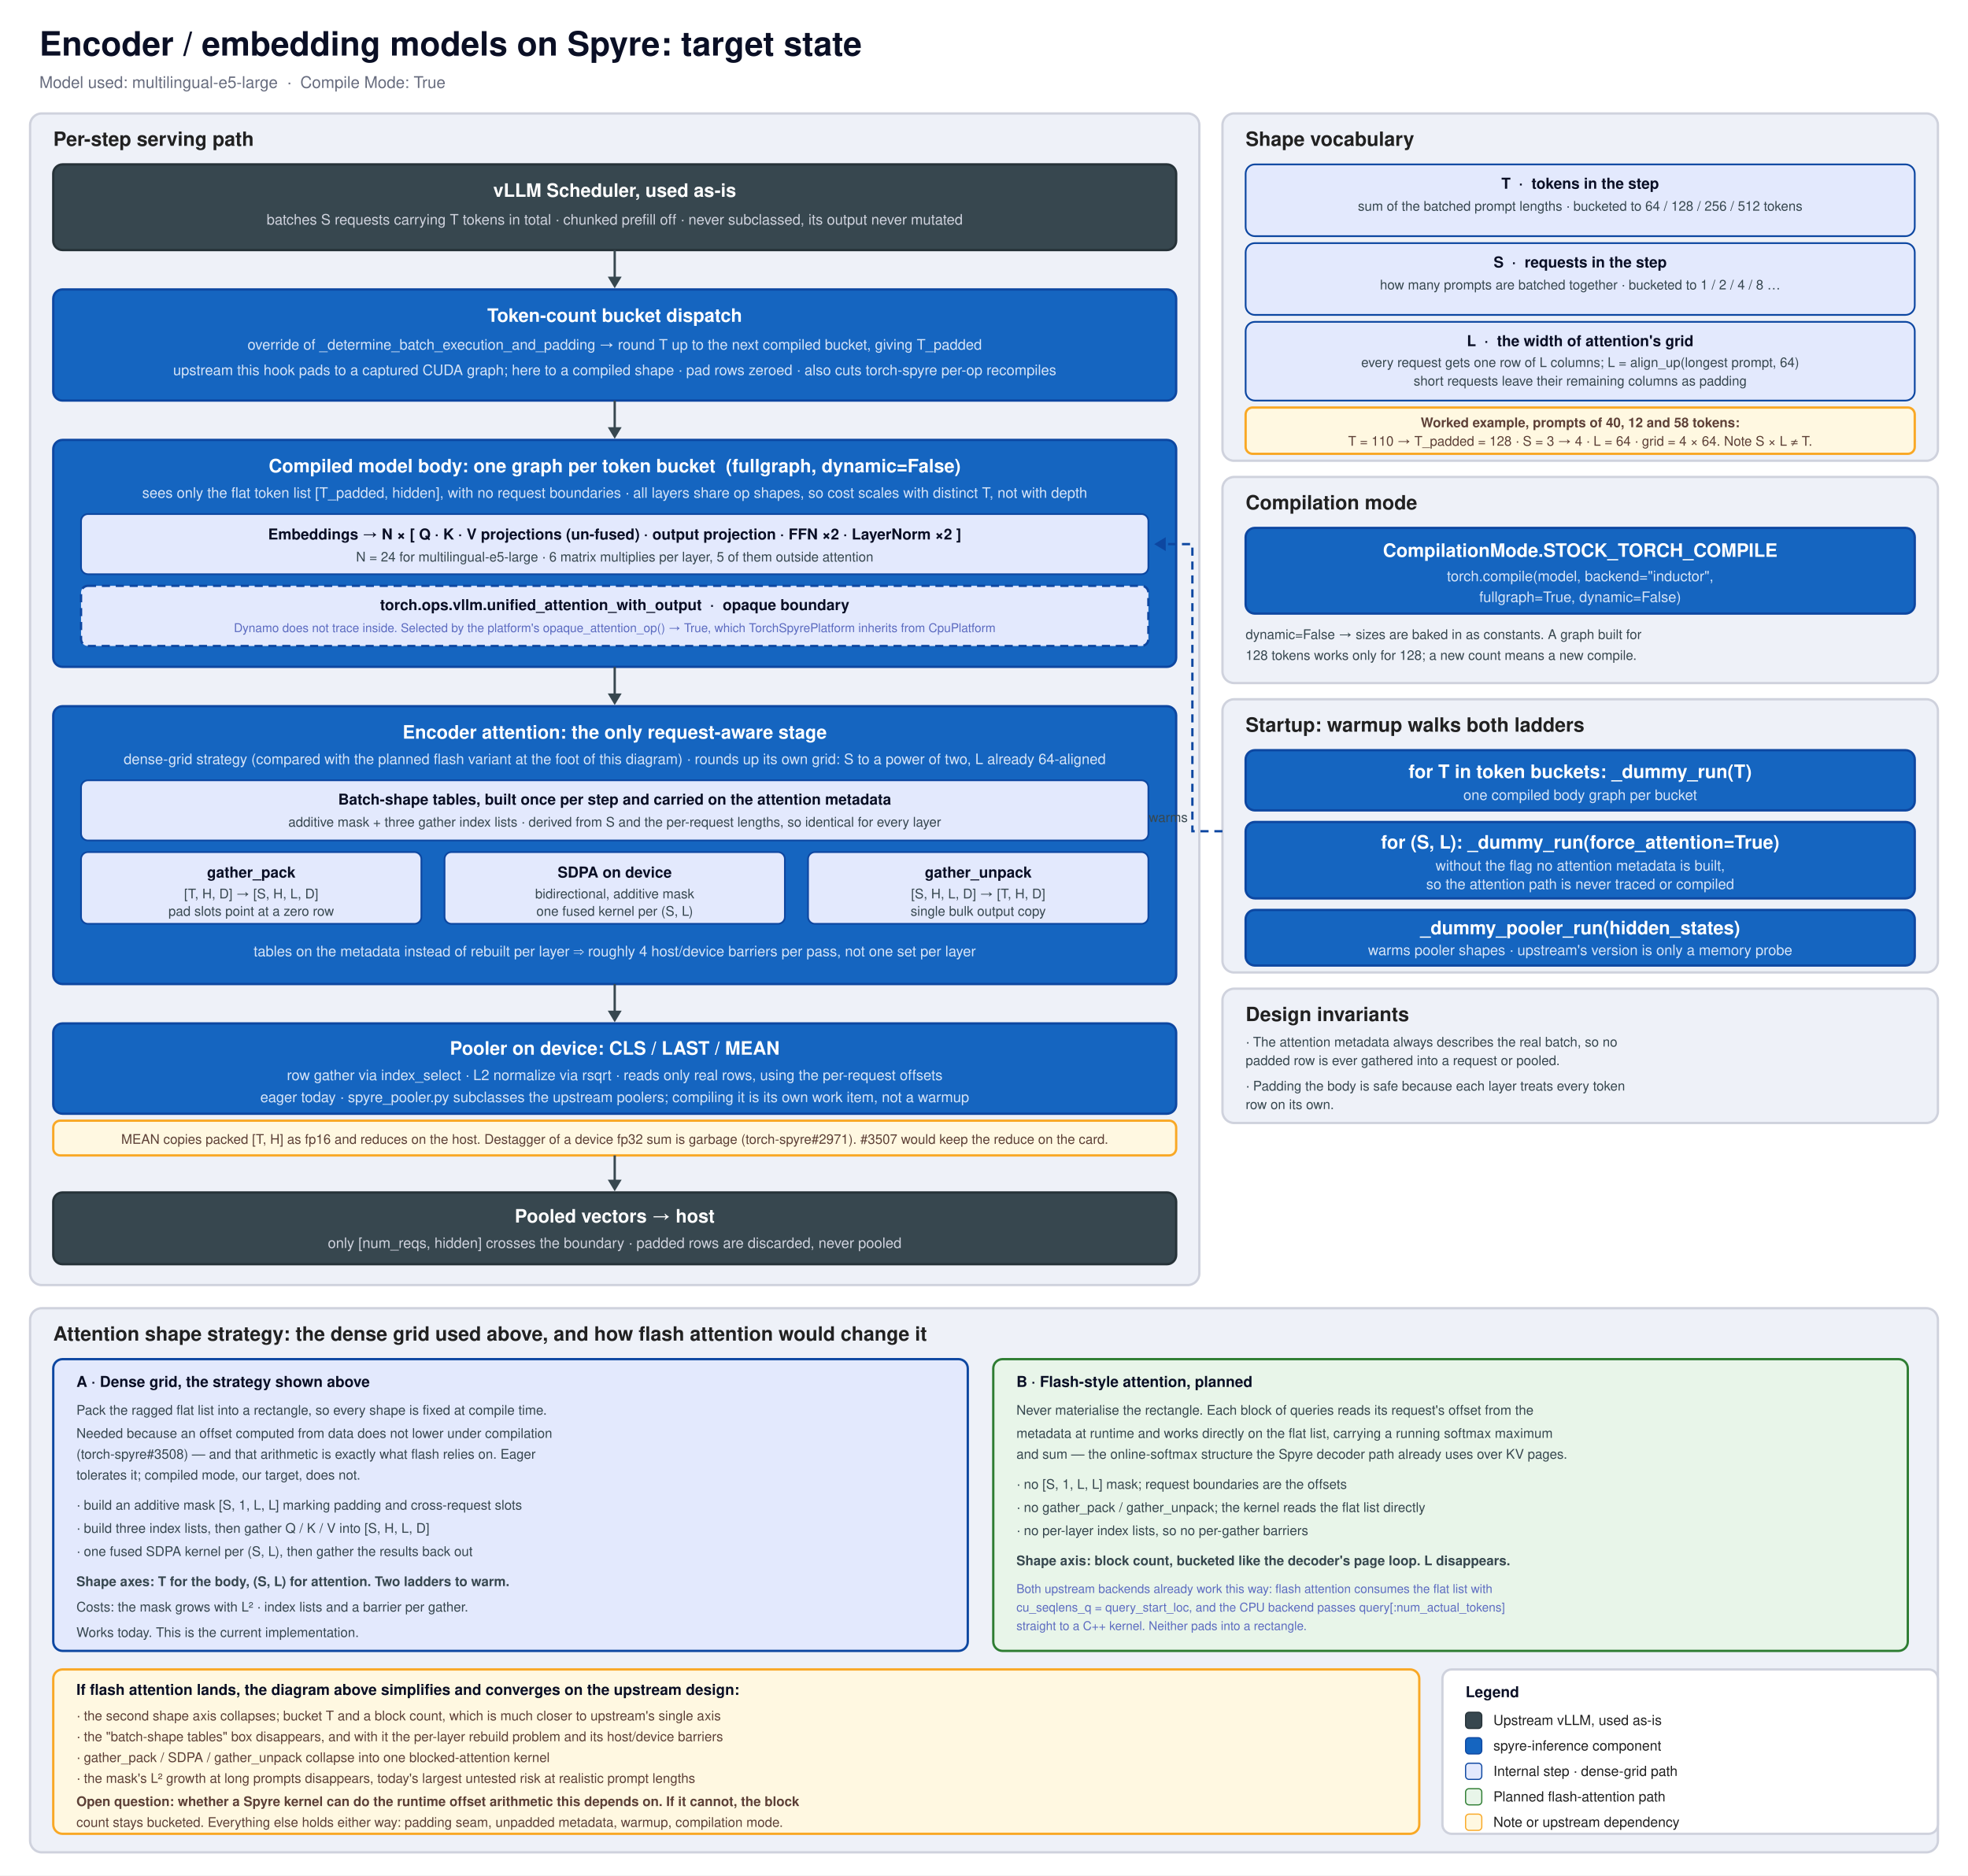
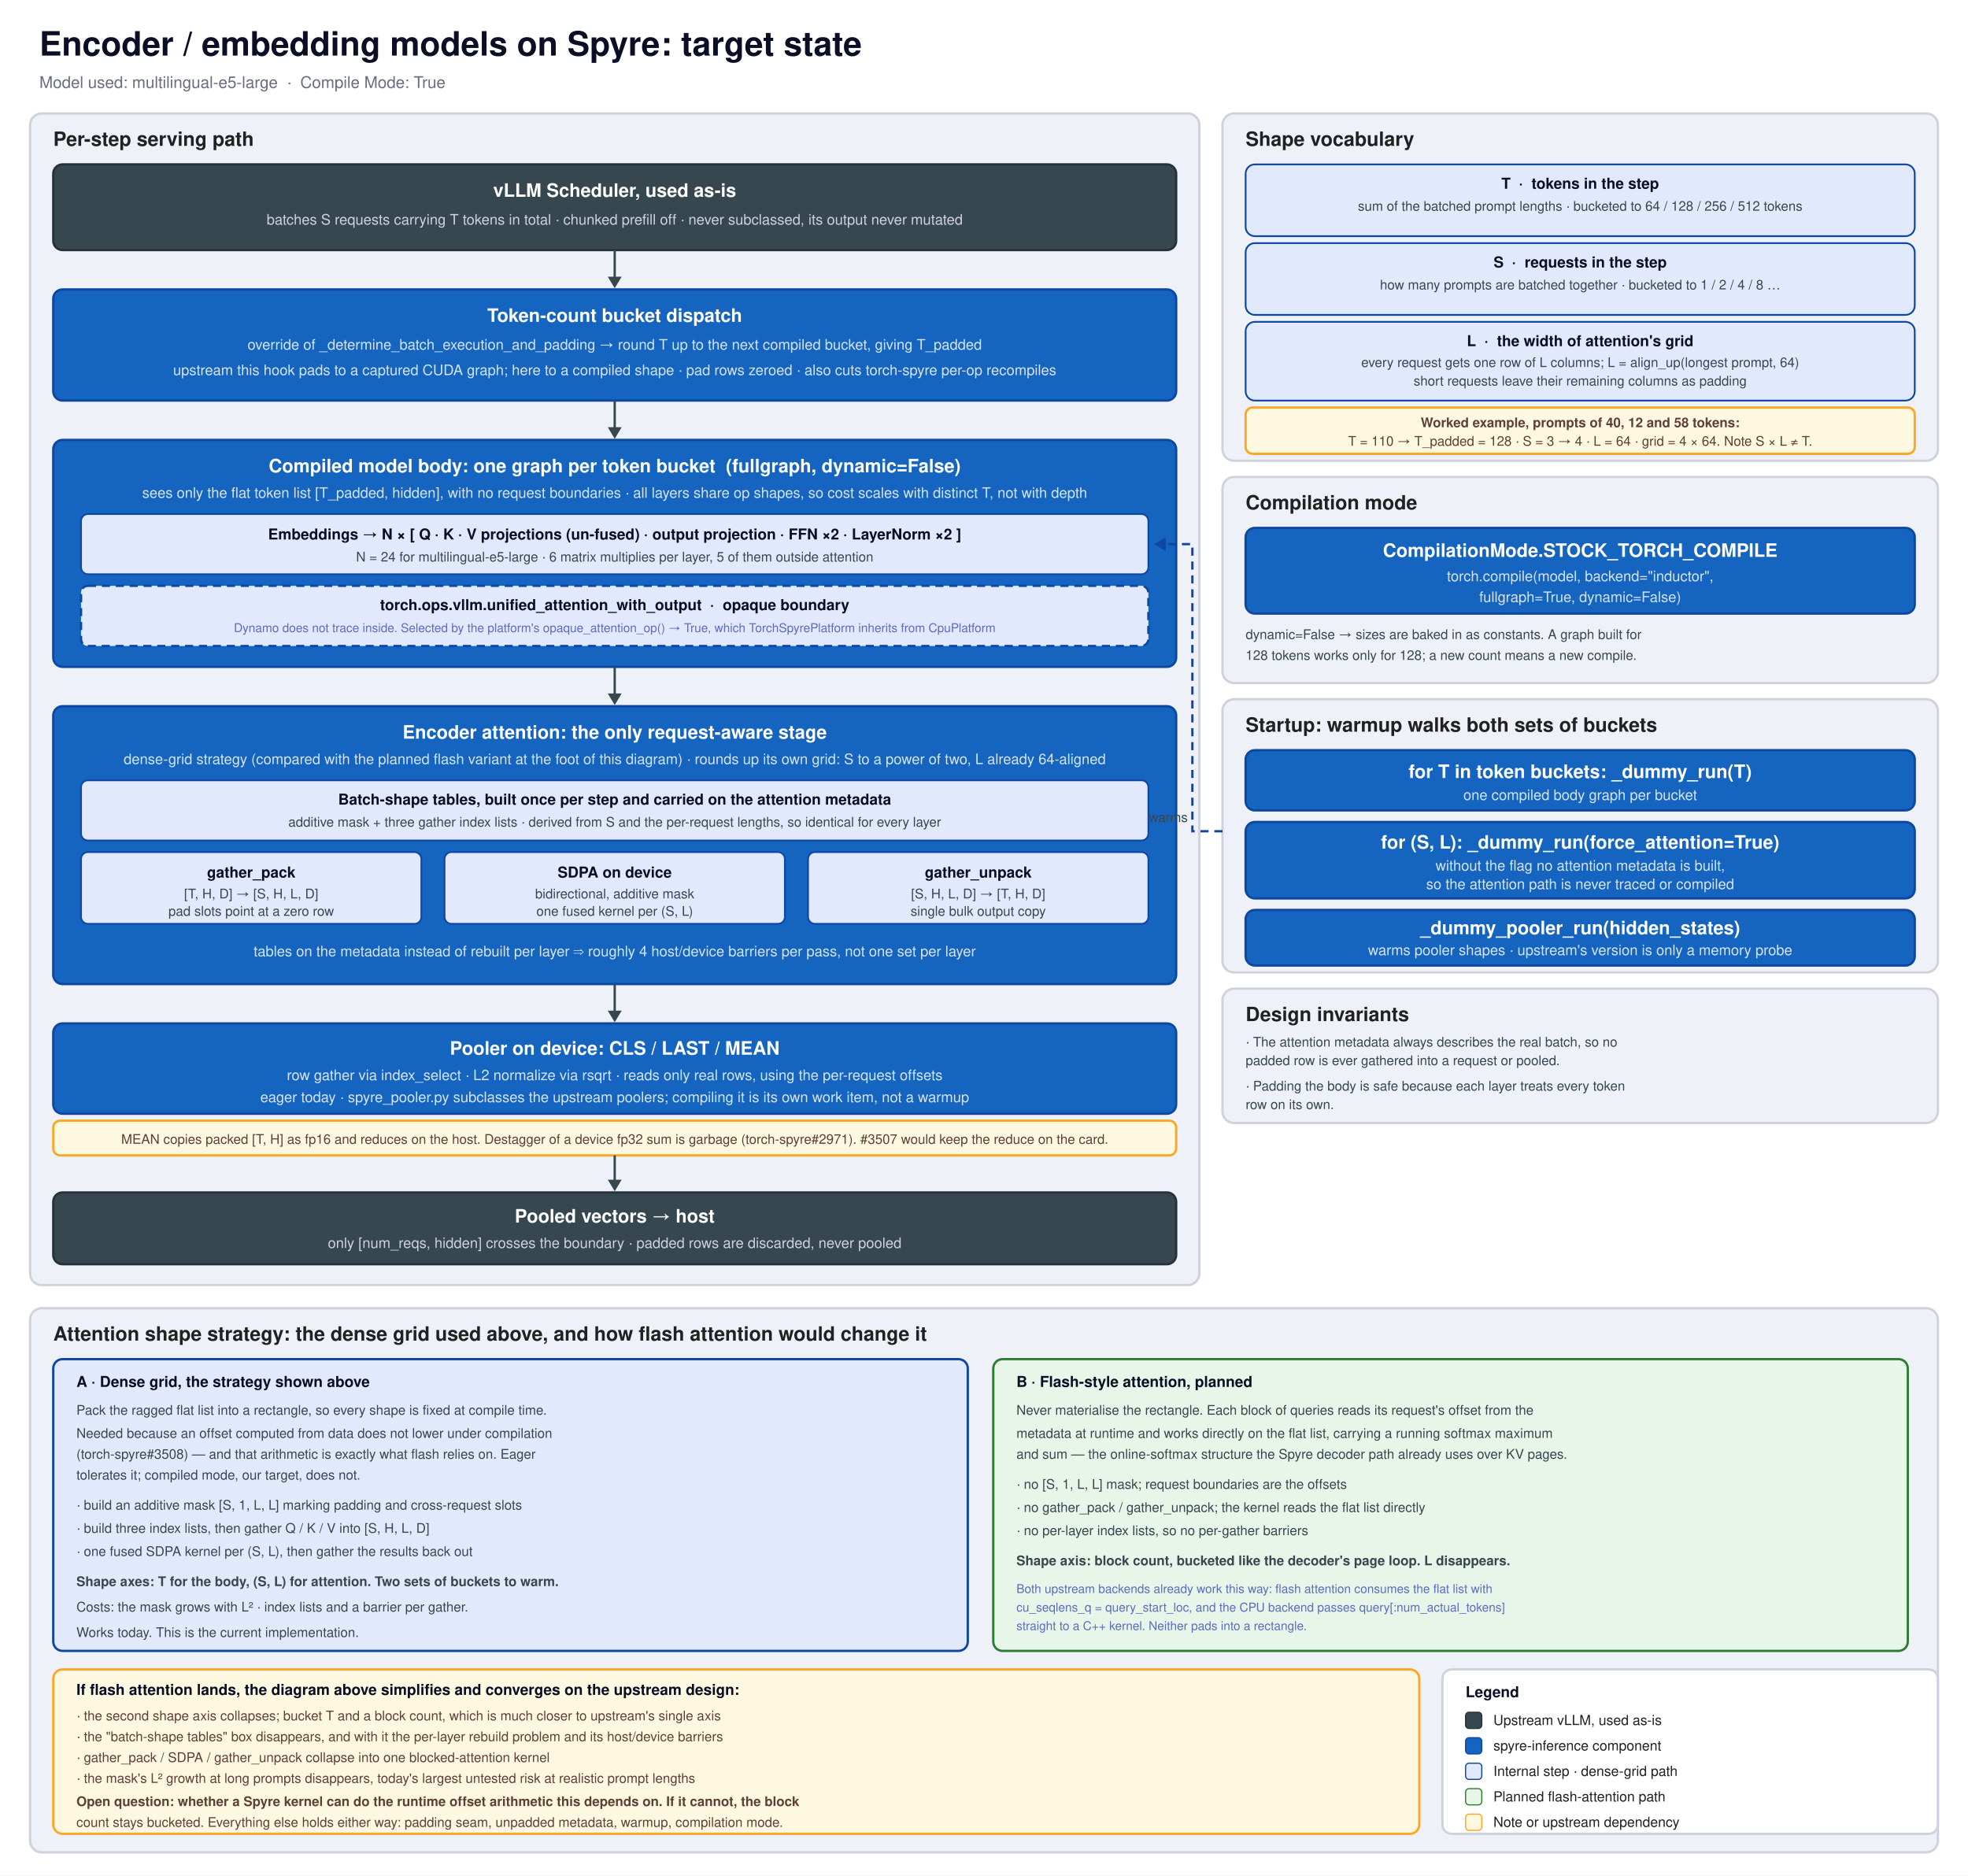
<svg xmlns="http://www.w3.org/2000/svg" width="1700" height="1620" viewBox="0 0 1700 1620" preserveAspectRatio="xMinYMin meet">
  <defs>
    <marker id="arrow" markerWidth="10" markerHeight="12" refX="7" refY="6" viewBox="0 0 10 12" orient="auto" markerUnits="userSpaceOnUse">
      <polygon points="0,0 10,6 0,12" fill="#37474f" />
    </marker>
    <marker id="arrow-dash" markerWidth="10" markerHeight="12" refX="7" refY="6" viewBox="0 0 10 12" orient="auto" markerUnits="userSpaceOnUse">
      <polygon points="0,0 10,6 0,12" fill="#0d47a1" />
    </marker>
    <style type="text/css">
      .t { font-family: -apple-system, BlinkMacSystemFont, "Segoe UI", Helvetica, Arial, sans-serif; }
      .hd { font-size: 29px; font-weight: 700; fill: #0A0F25; }
      .sub { font-size: 14px; fill: #676C7E; }
      .sect { font-size: 17px; font-weight: 700; fill: #212121; }
      .bt { font-size: 16px; font-weight: 700; fill: #ffffff; }
      .bd { font-size: 12.5px; fill: #CFD2DD; }
      .bdl { font-size: 12.5px; fill: #D6E4F7; }
      .it { font-size: 13px; font-weight: 700; fill: #0A0F25; }
      .id { font-size: 11.5px; fill: #37474f; }
      .src { font-size: 10.5px; fill: #5c6bc0; }
      .lg { font-size: 12px; fill: #212121; }
      .note { font-size: 11.5px; fill: #5d4037; }
      .edge { stroke: #37474f; stroke-width: 2; fill: none; }
    </style>
  </defs>
  <rect x="0" y="0" width="1700" height="1620" fill="#FFFFFF" />
  <text class="t hd" x="34" y="48">Encoder / embedding models on Spyre: target state</text>
  <text class="t sub" x="34" y="76">Model used: multilingual-e5-large  ·  Compile Mode: True</text>
  <rect x="26" y="98" width="1010" height="1012" rx="10" fill="#EEF1F8" stroke="#CFD2DD" stroke-width="2" />
  <text class="t sect" x="46" y="126">Per-step serving path</text>
  <rect x="46" y="142" width="970" height="74" rx="8" fill="#37474f" stroke="#263238" stroke-width="2" />
  <text class="t bt" x="531" y="170" text-anchor="middle">vLLM Scheduler, used as-is</text>
  <text class="t bd" x="531" y="194" text-anchor="middle">batches S requests carrying T tokens in total · chunked prefill off · never subclassed, its output never mutated</text>
  <path class="edge" d="M 531 216 V 246" marker-end="url(#arrow)" />
  <rect x="46" y="250" width="970" height="96" rx="8" fill="#1565c0" stroke="#0d47a1" stroke-width="2" />
  <text class="t bt" x="531" y="278" text-anchor="middle">Token-count bucket dispatch</text>
  <text class="t bdl" x="531" y="302" text-anchor="middle">override of _determine_batch_execution_and_padding → round T up to the next compiled bucket, giving T_padded</text>
  <text class="t bdl" x="531" y="324" text-anchor="middle">upstream this hook pads to a captured CUDA graph; here to a compiled shape · pad rows zeroed · also cuts torch-spyre per-op recompiles</text>
  <path class="edge" d="M 531 346 V 376" marker-end="url(#arrow)" />
  <rect x="46" y="380" width="970" height="196" rx="8" fill="#1565c0" stroke="#0d47a1" stroke-width="2" />
  <text class="t bt" x="531" y="408" text-anchor="middle">Compiled model body: one graph per token bucket  (fullgraph, dynamic=False)</text>
  <text class="t bdl" x="531" y="430" text-anchor="middle">sees only the flat token list [T_padded, hidden], with no request boundaries · all layers share op shapes, so cost scales with distinct T, not with depth</text>
  <rect x="70" y="444" width="922" height="52" rx="6" fill="#E3E9FD" stroke="#0d47a1" stroke-width="1.5" />
  <text class="t it" x="531" y="466" text-anchor="middle">Embeddings → N × [ Q · K · V projections (un-fused) · output projection · FFN ×2 · LayerNorm ×2 ]</text>
  <text class="t id" x="531" y="485" text-anchor="middle">N = 24 for multilingual-e5-large · 6 matrix multiplies per layer, 5 of them outside attention</text>
  <rect x="70" y="506" width="922" height="52" rx="6" fill="#E3E9FD" stroke="#0d47a1" stroke-width="2" stroke-dasharray="7 5" />
  <text class="t it" x="531" y="527" text-anchor="middle">torch.ops.vllm.unified_attention_with_output  ·  opaque boundary</text>
  <text class="t src" x="531" y="546" text-anchor="middle">Dynamo does not trace inside. Selected by the platform's opaque_attention_op() → True, which TorchSpyrePlatform inherits from CpuPlatform</text>
  <path class="edge" d="M 531 576 V 606" marker-end="url(#arrow)" />
  <rect x="46" y="610" width="970" height="240" rx="8" fill="#1565c0" stroke="#0d47a1" stroke-width="2" />
  <text class="t bt" x="531" y="638" text-anchor="middle">Encoder attention: the only request-aware stage</text>
  <text class="t bdl" x="531" y="660" text-anchor="middle">dense-grid strategy (compared with the planned flash variant at the foot of this diagram) · rounds up its own grid: S to a power of two, L already 64-aligned</text>
  <rect x="70" y="674" width="922" height="52" rx="6" fill="#E3E9FD" stroke="#0d47a1" stroke-width="1.5" />
  <text class="t it" x="531" y="695" text-anchor="middle">Batch-shape tables, built once per step and carried on the attention metadata</text>
  <text class="t id" x="531" y="714" text-anchor="middle">additive mask + three gather index lists · derived from S and the per-request lengths, so identical for every layer</text>
  <rect x="70" y="736" width="294" height="62" rx="6" fill="#E3E9FD" stroke="#0d47a1" stroke-width="1.5" />
  <text class="t it" x="217" y="758" text-anchor="middle">gather_pack</text>
  <text class="t id" x="217" y="776" text-anchor="middle">[T, H, D] → [S, H, L, D]</text>
  <text class="t id" x="217" y="791" text-anchor="middle">pad slots point at a zero row</text>
  <rect x="384" y="736" width="294" height="62" rx="6" fill="#E3E9FD" stroke="#0d47a1" stroke-width="1.5" />
  <text class="t it" x="531" y="758" text-anchor="middle">SDPA on device</text>
  <text class="t id" x="531" y="776" text-anchor="middle">bidirectional, additive mask</text>
  <text class="t id" x="531" y="791" text-anchor="middle">one fused kernel per (S, L)</text>
  <rect x="698" y="736" width="294" height="62" rx="6" fill="#E3E9FD" stroke="#0d47a1" stroke-width="1.5" />
  <text class="t it" x="845" y="758" text-anchor="middle">gather_unpack</text>
  <text class="t id" x="845" y="776" text-anchor="middle">[S, H, L, D] → [T, H, D]</text>
  <text class="t id" x="845" y="791" text-anchor="middle">single bulk output copy</text>
  <text class="t bdl" x="531" y="826" text-anchor="middle">tables on the metadata instead of rebuilt per layer ⇒ roughly 4 host/device barriers per pass, not one set per layer</text>
  <path class="edge" d="M 531 850 V 880" marker-end="url(#arrow)" />
  <rect x="46" y="884" width="970" height="78" rx="8" fill="#1565c0" stroke="#0d47a1" stroke-width="2" />
  <text class="t bt" x="531" y="911" text-anchor="middle">Pooler on device: CLS / LAST / MEAN</text>
  <text class="t bdl" x="531" y="933" text-anchor="middle">row gather via index_select · L2 normalize via rsqrt · reads only real rows, using the per-request offsets</text>
  <text class="t bdl" x="531" y="952" text-anchor="middle">eager today · spyre_pooler.py subclasses the upstream poolers; compiling it is its own work item, not a warmup</text>
  <rect x="46" y="968" width="970" height="30" rx="6" fill="#FFF8E1" stroke="#F9A825" stroke-width="2" />
  <text class="t note" x="531" y="988" text-anchor="middle">MEAN copies packed [T, H] as fp16 and reduces on the host. Destagger of a device fp32 sum is garbage (torch-spyre#2971). #3507 would keep the reduce on the card.</text>
  <path class="edge" d="M 531 998 V 1026" marker-end="url(#arrow)" />
  <rect x="46" y="1030" width="970" height="62" rx="8" fill="#37474f" stroke="#263238" stroke-width="2" />
  <text class="t bt" x="531" y="1056" text-anchor="middle">Pooled vectors → host</text>
  <text class="t bd" x="531" y="1078" text-anchor="middle">only [num_reqs, hidden] crosses the boundary · padded rows are discarded, never pooled</text>
  <rect x="1056" y="98" width="618" height="300" rx="10" fill="#EEF1F8" stroke="#CFD2DD" stroke-width="2" />
  <text class="t sect" x="1076" y="126">Shape vocabulary</text>
  <rect x="1076" y="142" width="578" height="62" rx="8" fill="#E3E9FD" stroke="#0d47a1" stroke-width="1.5" />
  <text class="t it" x="1365" y="163" text-anchor="middle">T  ·  tokens in the step</text>
  <text class="t id" x="1365" y="182" text-anchor="middle">sum of the batched prompt lengths · bucketed to 64 / 128 / 256 / 512 tokens</text>
  <rect x="1076" y="210" width="578" height="62" rx="8" fill="#E3E9FD" stroke="#0d47a1" stroke-width="1.5" />
  <text class="t it" x="1365" y="231" text-anchor="middle">S  ·  requests in the step</text>
  <text class="t id" x="1365" y="250" text-anchor="middle">how many prompts are batched together · bucketed to 1 / 2 / 4 / 8 …</text>
  <rect x="1076" y="278" width="578" height="68" rx="8" fill="#E3E9FD" stroke="#0d47a1" stroke-width="1.5" />
  <text class="t it" x="1365" y="299" text-anchor="middle">L  ·  the width of attention's grid</text>
  <text class="t id" x="1365" y="317" text-anchor="middle">every request gets one row of L columns; L = align_up(longest prompt, 64)</text>
  <text class="t id" x="1365" y="333" text-anchor="middle">short requests leave their remaining columns as padding</text>
  <rect x="1076" y="352" width="578" height="40" rx="6" fill="#FFF8E1" stroke="#F9A825" stroke-width="2" />
  <text class="t note" x="1365" y="369" text-anchor="middle" font-weight="700">Worked example, prompts of 40, 12 and 58 tokens:</text>
  <text class="t note" x="1365" y="385" text-anchor="middle">T = 110 → T_padded = 128 · S = 3 → 4 · L = 64 · grid = 4 × 64. Note S × L ≠ T.</text>
  <rect x="1056" y="412" width="618" height="178" rx="10" fill="#EEF1F8" stroke="#CFD2DD" stroke-width="2" />
  <text class="t sect" x="1076" y="440">Compilation mode</text>
  <rect x="1076" y="456" width="578" height="74" rx="8" fill="#1565c0" stroke="#0d47a1" stroke-width="2" />
  <text class="t bt" x="1365" y="481" text-anchor="middle">CompilationMode.STOCK_TORCH_COMPILE</text>
  <text class="t bdl" x="1365" y="502" text-anchor="middle">torch.compile(model, backend="inductor",</text>
  <text class="t bdl" x="1365" y="520" text-anchor="middle">fullgraph=True, dynamic=False)</text>
  <text class="t id" x="1076" y="552">dynamic=False → sizes are baked in as constants. A graph built for</text>
  <text class="t id" x="1076" y="570">128 tokens works only for 128; a new count means a new compile.</text>
  <rect x="1056" y="604" width="618" height="236" rx="10" fill="#EEF1F8" stroke="#CFD2DD" stroke-width="2" />
-   <text class="t sect" x="1076" y="632">Startup: warmup walks both ladders</text>
+   <text class="t sect" x="1076" y="632">Startup: warmup walks both sets of buckets</text>
  <rect x="1076" y="648" width="578" height="52" rx="8" fill="#1565c0" stroke="#0d47a1" stroke-width="2" />
  <text class="t bt" x="1365" y="672" text-anchor="middle">for T in token buckets: _dummy_run(T)</text>
  <text class="t bdl" x="1365" y="691" text-anchor="middle">one compiled body graph per bucket</text>
  <rect x="1076" y="710" width="578" height="66" rx="8" fill="#1565c0" stroke="#0d47a1" stroke-width="2" />
  <text class="t bt" x="1365" y="733" text-anchor="middle">for (S, L): _dummy_run(force_attention=True)</text>
  <text class="t bdl" x="1365" y="752" text-anchor="middle">without the flag no attention metadata is built,</text>
  <text class="t bdl" x="1365" y="768" text-anchor="middle">so the attention path is never traced or compiled</text>
  <rect x="1076" y="786" width="578" height="48" rx="8" fill="#1565c0" stroke="#0d47a1" stroke-width="2" />
  <text class="t bt" x="1365" y="807" text-anchor="middle">_dummy_pooler_run(hidden_states)</text>
  <text class="t bdl" x="1365" y="825" text-anchor="middle">warms pooler shapes · upstream's version is only a memory probe</text>
  <path d="M 1056 718 H 1030 V 470 H 1000" stroke="#0d47a1" stroke-width="2" stroke-dasharray="7 5" fill="none" marker-end="url(#arrow-dash)" />
  <text class="t id" x="1026" y="710" text-anchor="end" fill="#0d47a1">warms</text>
  <rect x="1056" y="854" width="618" height="116" rx="10" fill="#EEF1F8" stroke="#CFD2DD" stroke-width="2" />
  <text class="t sect" x="1076" y="882">Design invariants</text>
  <text class="t id" x="1076" y="904">· The attention metadata always describes the real batch, so no</text>
  <text class="t id" x="1076" y="920">  padded row is ever gathered into a request or pooled.</text>
  <text class="t id" x="1076" y="942">· Padding the body is safe because each layer treats every token</text>
  <text class="t id" x="1076" y="958">  row on its own.</text>
  <rect x="26" y="1130" width="1648" height="470" rx="10" fill="#EEF1F8" stroke="#CFD2DD" stroke-width="2" />
  <text class="t sect" x="46" y="1158">Attention shape strategy: the dense grid used above, and how flash attention would change it</text>
  <rect x="46" y="1174" width="790" height="252" rx="8" fill="#E3E9FD" stroke="#0d47a1" stroke-width="2" />
  <text class="t it" x="66" y="1198">A · Dense grid, the strategy shown above</text>
  <text class="t id" x="66" y="1222">Pack the ragged flat list into a rectangle, so every shape is fixed at compile time.</text>
  <text class="t id" x="66" y="1242">Needed because an offset computed from data does not lower under compilation</text>
  <text class="t id" x="66" y="1260">(torch-spyre#3508) — and that arithmetic is exactly what flash relies on. Eager</text>
  <text class="t id" x="66" y="1278">tolerates it; compiled mode, our target, does not.</text>
  <text class="t id" x="66" y="1304">· build an additive mask [S, 1, L, L] marking padding and cross-request slots</text>
  <text class="t id" x="66" y="1324">· build three index lists, then gather Q / K / V into [S, H, L, D]</text>
  <text class="t id" x="66" y="1344">· one fused SDPA kernel per (S, L), then gather the results back out</text>
-   <text class="t id" x="66" y="1370" font-weight="700">Shape axes: T for the body, (S, L) for attention. Two ladders to warm.</text>
+   <text class="t id" x="66" y="1370" font-weight="700">Shape axes: T for the body, (S, L) for attention. Two sets of buckets to warm.</text>
  <text class="t id" x="66" y="1392">Costs: the mask grows with L² · index lists and a barrier per gather.</text>
  <text class="t id" x="66" y="1414">Works today. This is the current implementation.</text>
  <rect x="858" y="1174" width="790" height="252" rx="8" fill="#E8F5E9" stroke="#2e7d32" stroke-width="2" />
  <text class="t it" x="878" y="1198">B · Flash-style attention, planned</text>
  <text class="t id" x="878" y="1222">Never materialise the rectangle. Each block of queries reads its request's offset from the</text>
  <text class="t id" x="878" y="1242">metadata at runtime and works directly on the flat list, carrying a running softmax maximum</text>
  <text class="t id" x="878" y="1260">and sum — the online-softmax structure the Spyre decoder path already uses over KV pages.</text>
  <text class="t id" x="878" y="1286">· no [S, 1, L, L] mask; request boundaries are the offsets</text>
  <text class="t id" x="878" y="1306">· no gather_pack / gather_unpack; the kernel reads the flat list directly</text>
  <text class="t id" x="878" y="1326">· no per-layer index lists, so no per-gather barriers</text>
  <text class="t id" x="878" y="1352" font-weight="700">Shape axis: block count, bucketed like the decoder's page loop. L disappears.</text>
  <text class="t src" x="878" y="1376">Both upstream backends already work this way: flash attention consumes the flat list with</text>
  <text class="t src" x="878" y="1392">cu_seqlens_q = query_start_loc, and the CPU backend passes query[:num_actual_tokens]</text>
  <text class="t src" x="878" y="1408">straight to a C++ kernel. Neither pads into a rectangle.</text>
  <rect x="46" y="1442" width="1180" height="142" rx="8" fill="#FFF8E1" stroke="#F9A825" stroke-width="2" />
  <text class="t it" x="66" y="1464">If flash attention lands, the diagram above simplifies and converges on the upstream design:</text>
  <text class="t note" x="66" y="1486">· the second shape axis collapses; bucket T and a block count, which is much closer to upstream's single axis</text>
  <text class="t note" x="66" y="1504">· the "batch-shape tables" box disappears, and with it the per-layer rebuild problem and its host/device barriers</text>
  <text class="t note" x="66" y="1522">· gather_pack / SDPA / gather_unpack collapse into one blocked-attention kernel</text>
  <text class="t note" x="66" y="1540">· the mask's L² growth at long prompts disappears, today's largest untested risk at realistic prompt lengths</text>
  <text class="t note" x="66" y="1560" font-weight="700">Open question: whether a Spyre kernel can do the runtime offset arithmetic this depends on. If it cannot, the block</text>
  <text class="t note" x="66" y="1578">count stays bucketed. Everything else holds either way: padding seam, unpadded metadata, warmup, compilation mode.</text>
  <rect x="1246" y="1442" width="428" height="142" rx="8" fill="#FFFFFF" stroke="#CFD2DD" stroke-width="2" />
  <text class="t it" x="1266" y="1466">Legend</text>
  <rect x="1266" y="1479" width="14" height="14" rx="3" fill="#37474f" stroke="#263238" />
  <text class="t lg" x="1290" y="1490">Upstream vLLM, used as-is</text>
  <rect x="1266" y="1501" width="14" height="14" rx="3" fill="#1565c0" stroke="#0d47a1" />
  <text class="t lg" x="1290" y="1512">spyre-inference component</text>
  <rect x="1266" y="1523" width="14" height="14" rx="3" fill="#E3E9FD" stroke="#0d47a1" />
  <text class="t lg" x="1290" y="1534">Internal step · dense-grid path</text>
  <rect x="1266" y="1545" width="14" height="14" rx="3" fill="#E8F5E9" stroke="#2e7d32" />
  <text class="t lg" x="1290" y="1556">Planned flash-attention path</text>
  <rect x="1266" y="1567" width="14" height="14" rx="3" fill="#FFF8E1" stroke="#F9A825" />
  <text class="t lg" x="1290" y="1578">Note or upstream dependency</text>
</svg>
